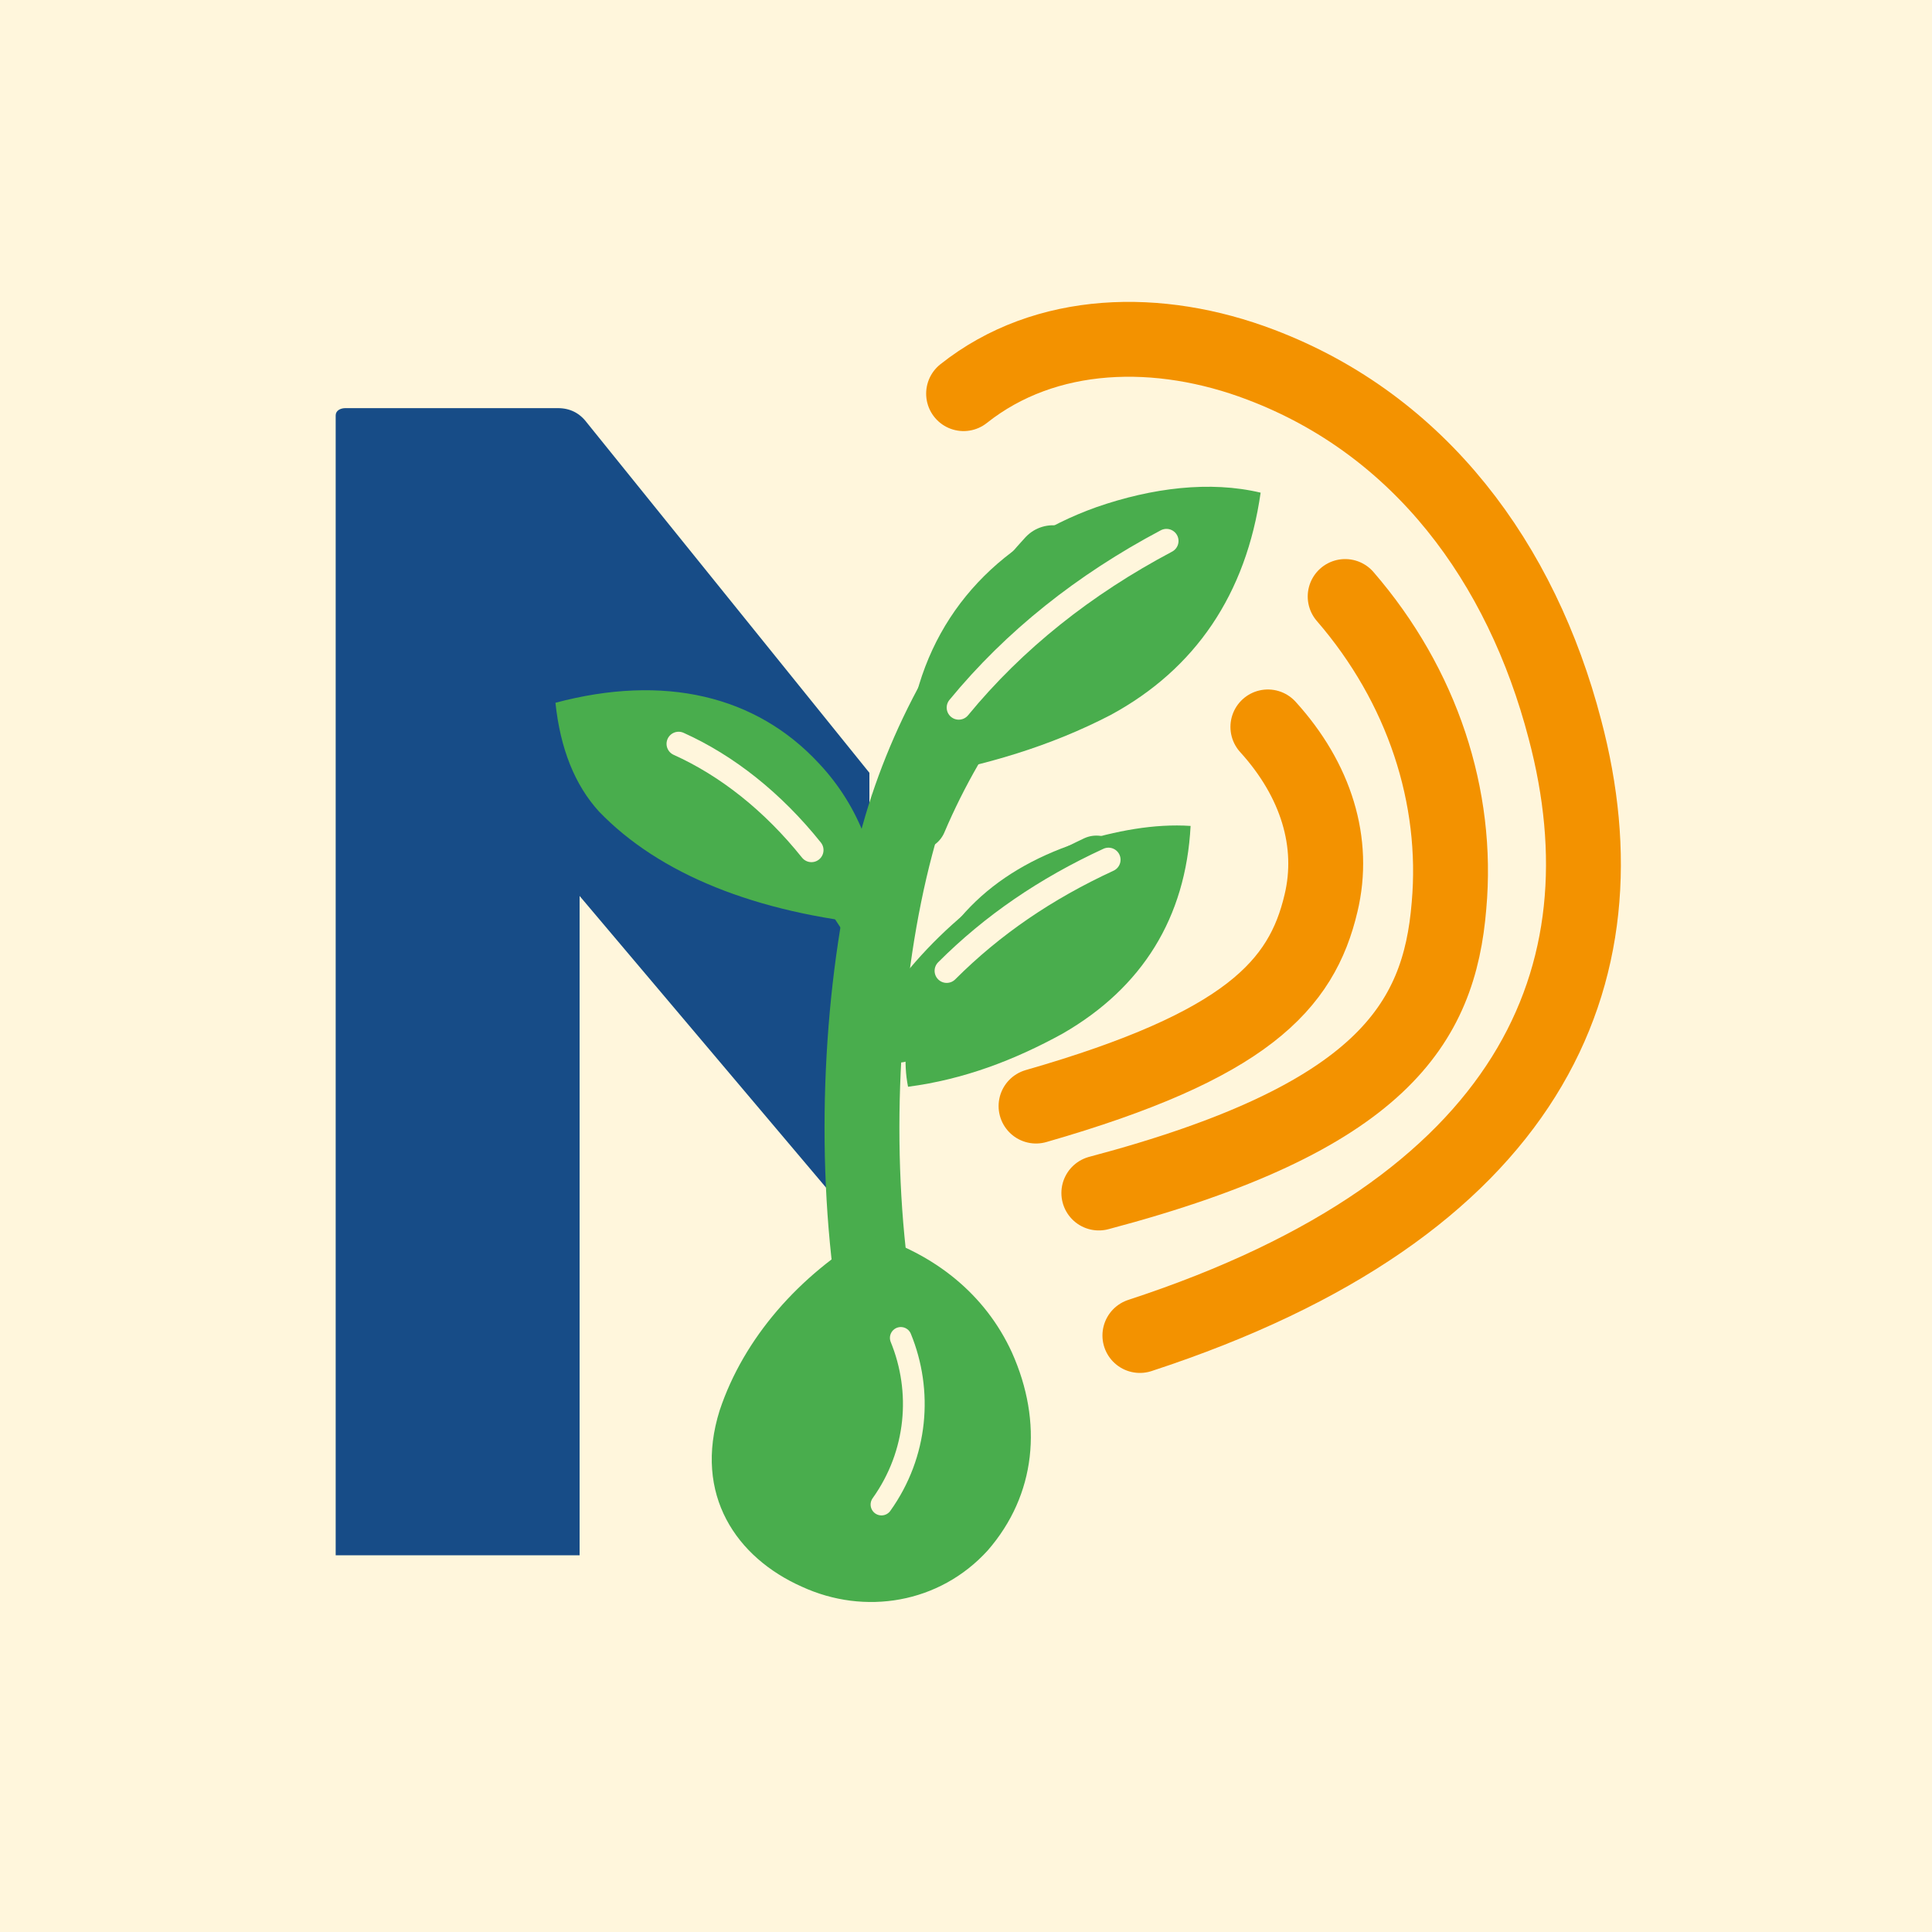
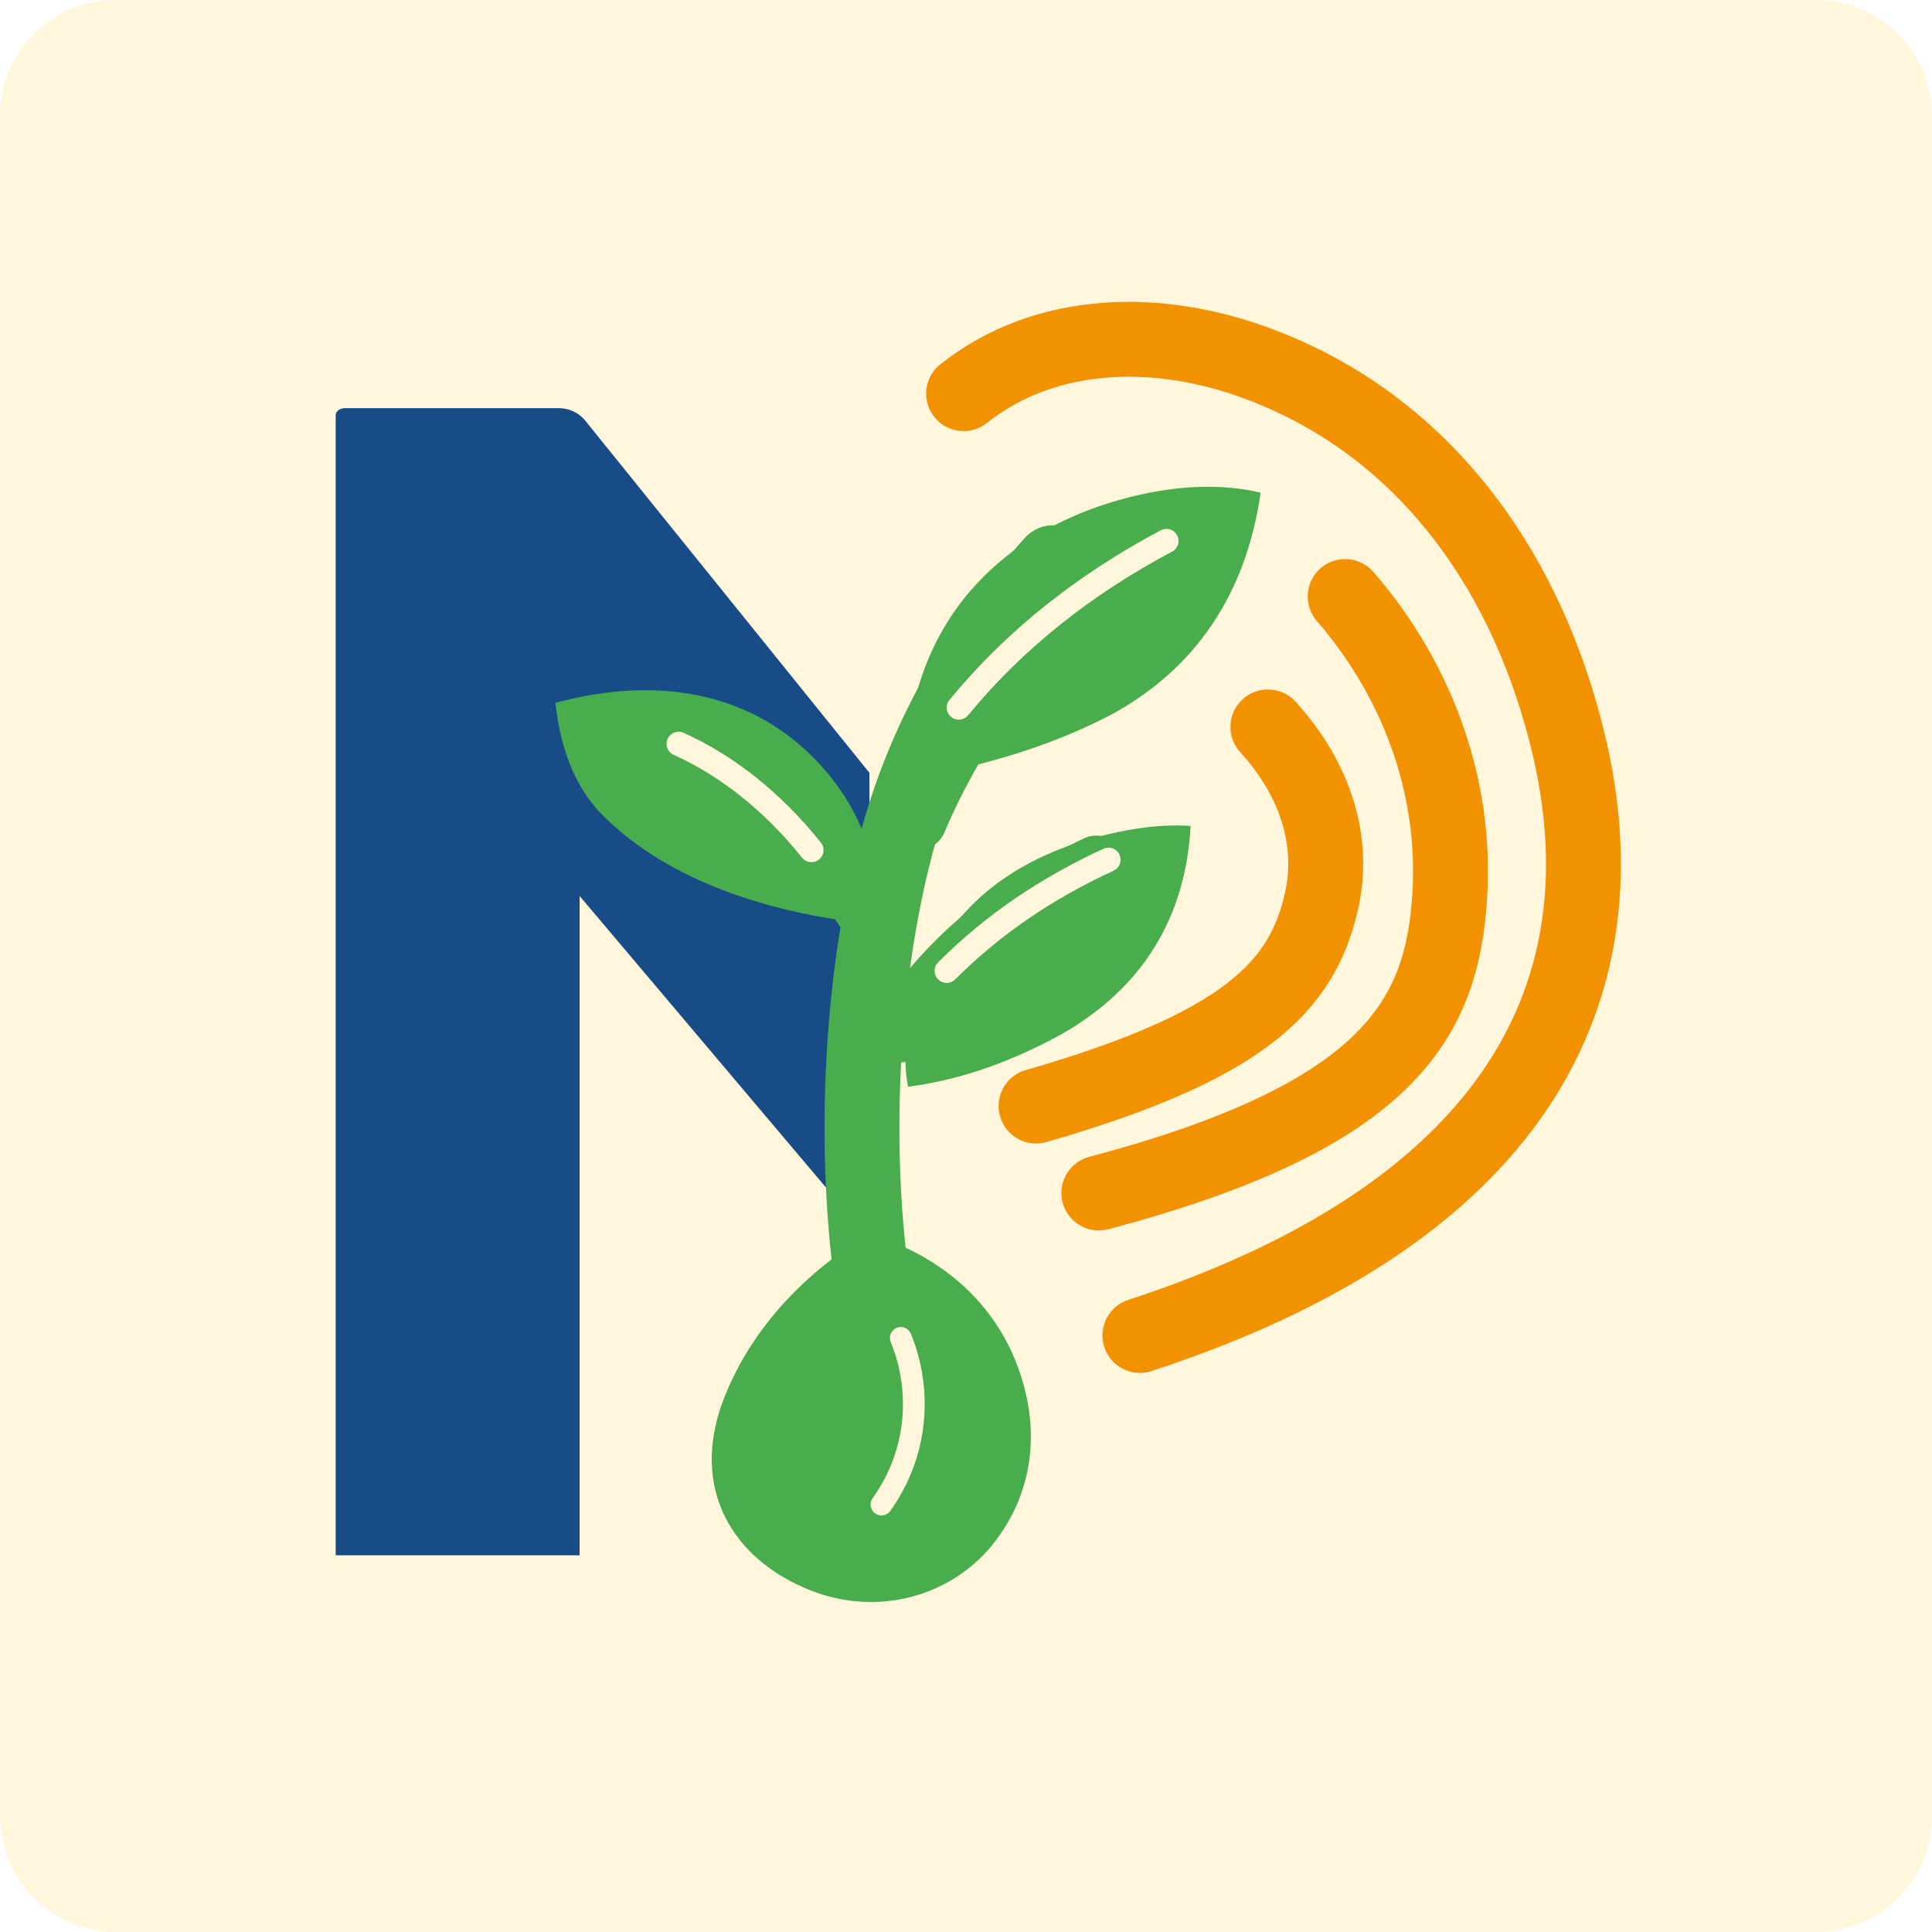
<svg xmlns="http://www.w3.org/2000/svg" viewBox="0 0 800 800" role="img" aria-label="Nawah Project logo">
-   <rect width="800" height="800" fill="#fff6dc" />
+   <rect width="800" height="800" rx="48" fill="#fff6dc" />
  <path fill="#174c87" d="M139 644V172c0-2 2-3 4-3h88c5 0 9 2 12 6l117 145v193L240 371v273z" />
  <path fill="none" stroke="#49ad4d" stroke-linecap="round" stroke-linejoin="round" stroke-width="31" d="M361 530c-8-59-4-127 10-180 11-42 33-82 65-117" />
  <path fill="none" stroke="#49ad4d" stroke-linecap="round" stroke-linejoin="round" stroke-width="24" d="M365 389c-17-30-39-55-72-76m87 27c17-40 44-76 76-103m-84 191c19-31 48-54 82-70" />
  <path fill="#49ad4d" d="M230 291c45-12 83-3 109 25 17 18 26 42 25 67-51-5-91-21-116-47-10-11-16-26-18-45z" />
  <path fill="#49ad4d" d="M377 299c7-43 35-74 77-89 23-8 47-11 68-6-6 42-27 73-62 92-25 13-52 21-81 26-3-8-4-15-2-23z" />
  <path fill="#49ad4d" d="M378 419c9-35 32-58 68-70 16-5 32-8 47-7-2 38-20 67-53 86-20 11-41 19-64 22-2-10-1-21 2-31z" />
  <path fill="none" stroke="#fff6dc" stroke-linecap="round" stroke-width="10" d="M281 308c20 9 39 24 55 44m61-59c23-28 52-51 86-69m-91 178c19-19 41-34 67-46" />
  <path fill="#49ad4d" d="M360 511c-29 17-52 43-62 73-11 35 7 61 34 73 26 12 57 7 77-15 20-23 23-53 10-82-11-24-32-41-59-49z" />
  <path fill="none" stroke="#fff6dc" stroke-linecap="round" stroke-width="9" d="M373 554c9 22 7 48-8 69" />
  <path fill="none" stroke="#f39200" stroke-linecap="round" stroke-width="31" d="M399 163c34-27 81-28 123-12 66 25 108 82 126 151 27 102-14 198-176 251" />
  <path fill="none" stroke="#f39200" stroke-linecap="round" stroke-width="31" d="M557 247c32 37 47 83 43 128-4 49-28 88-145 119" />
  <path fill="none" stroke="#f39200" stroke-linecap="round" stroke-width="31" d="M525 301c20 22 28 48 22 73-8 34-31 59-118 84" />
</svg>
